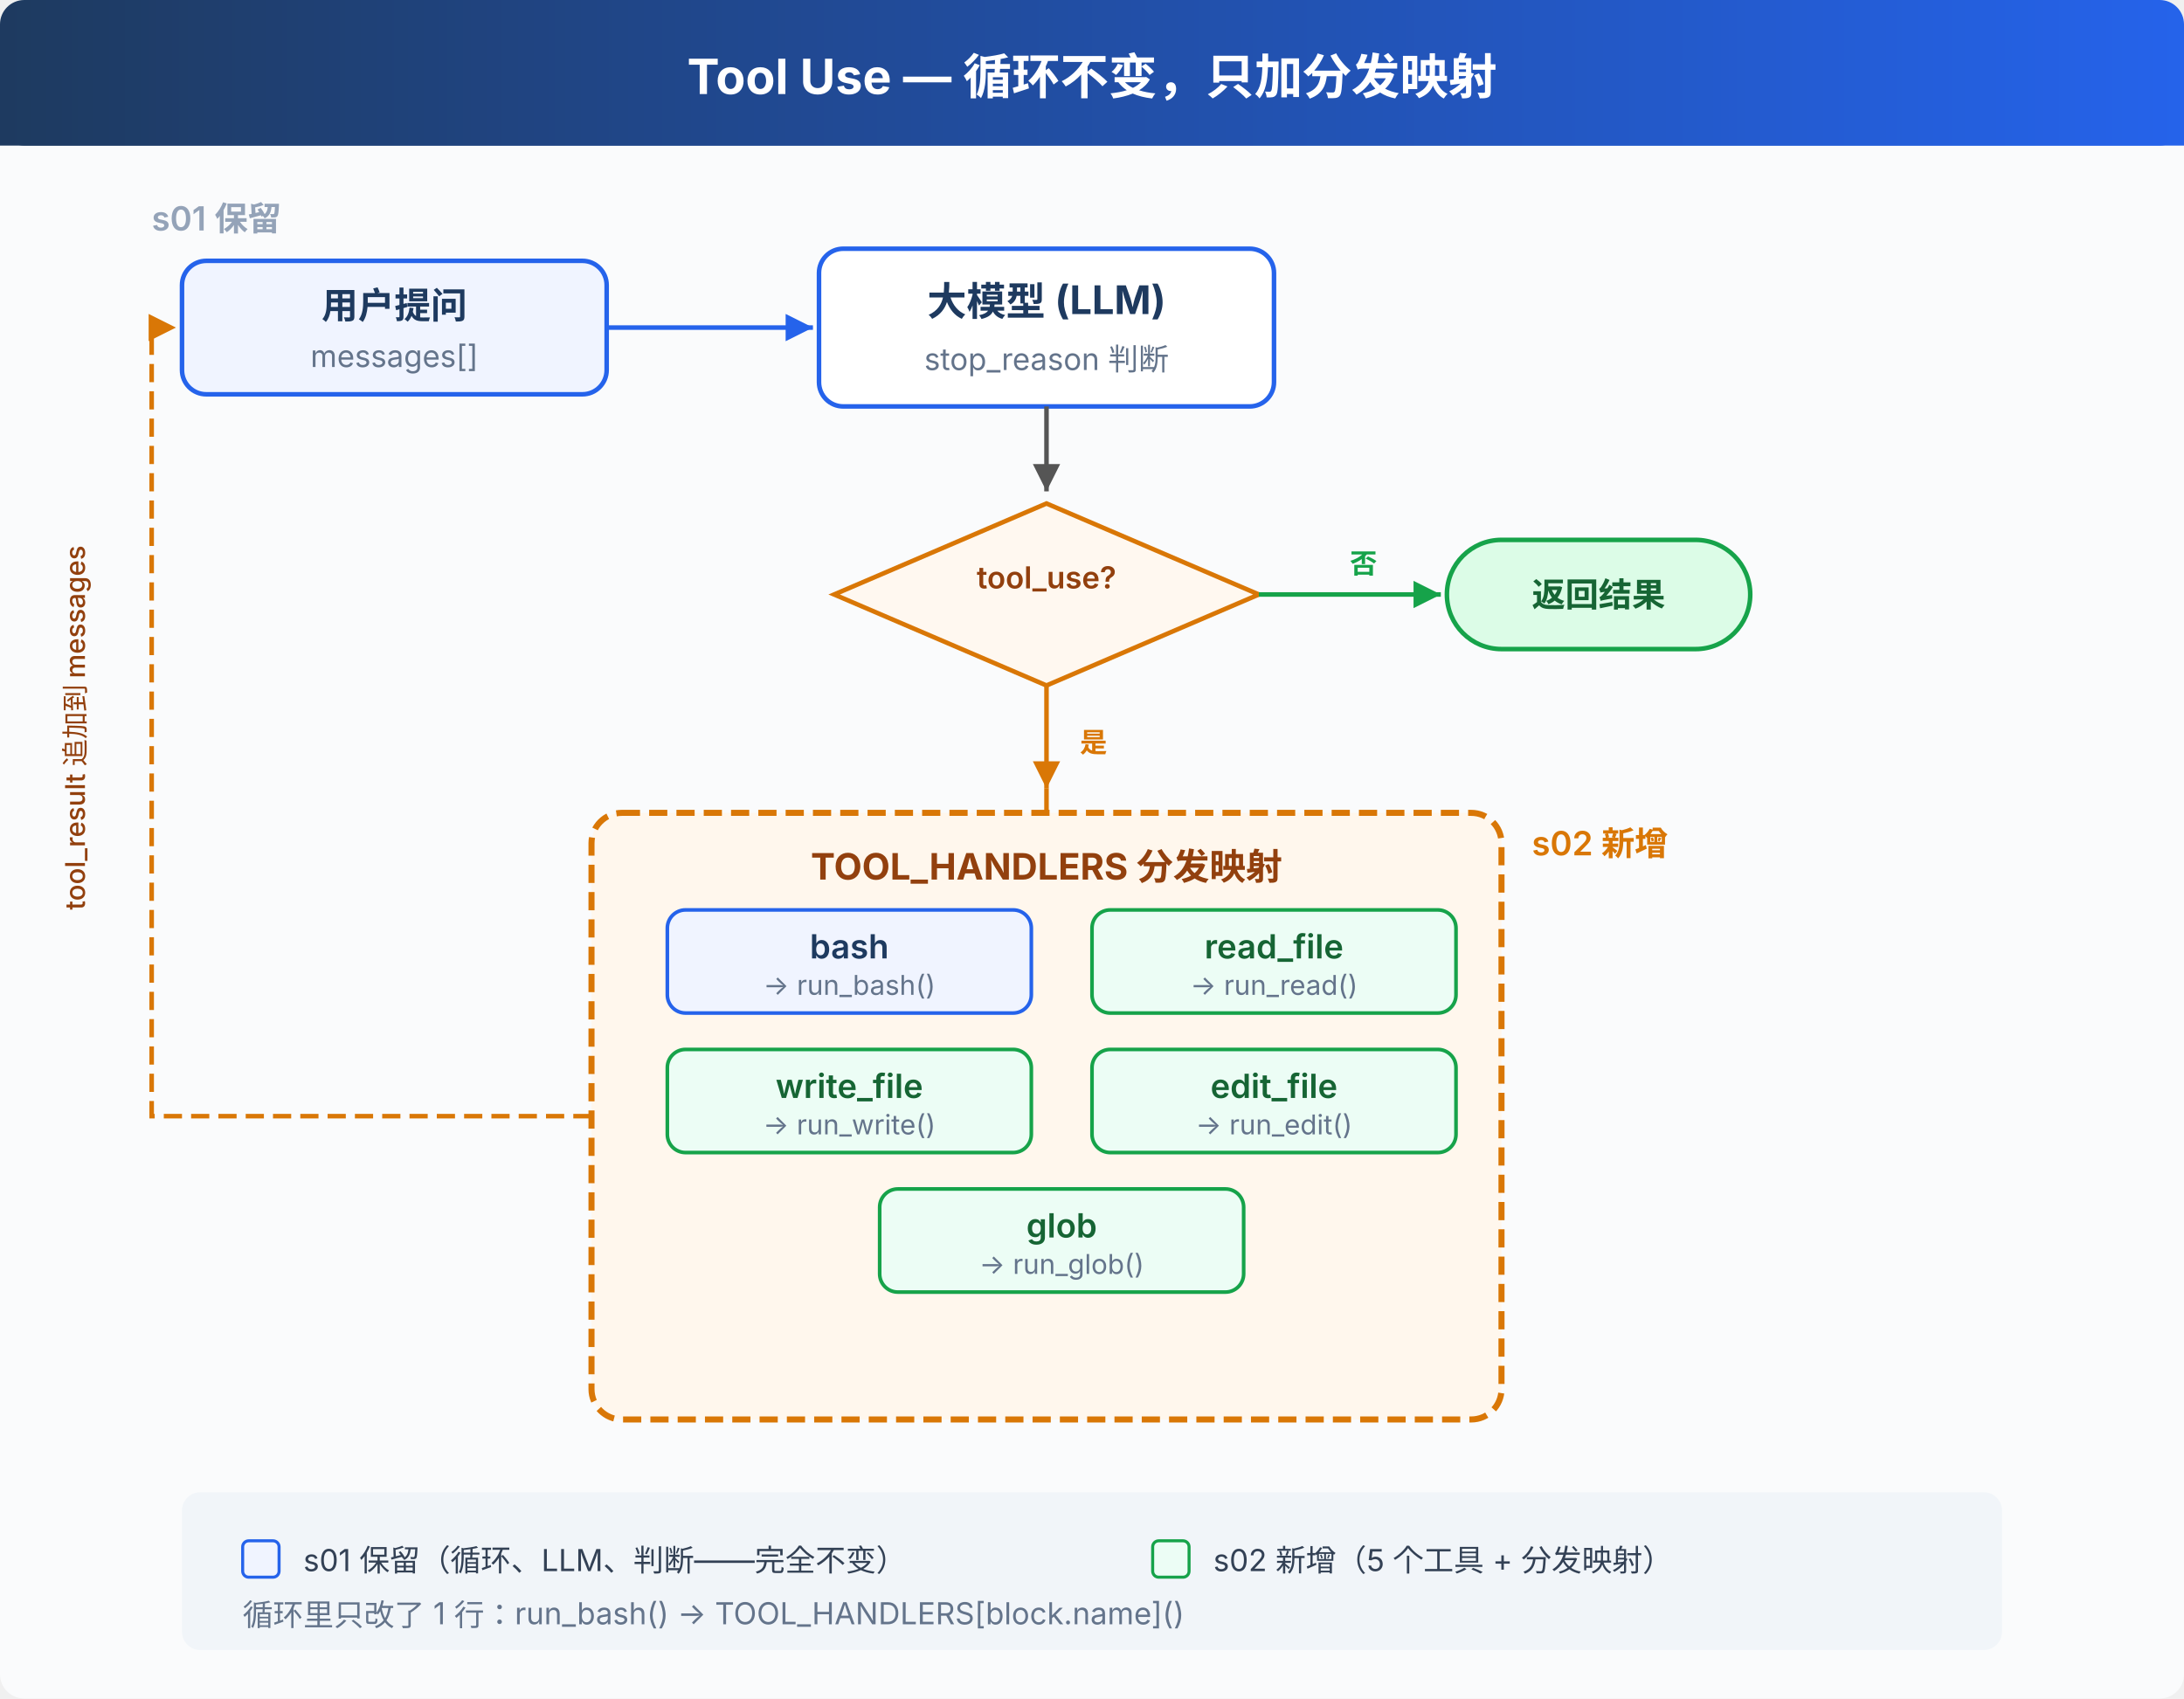
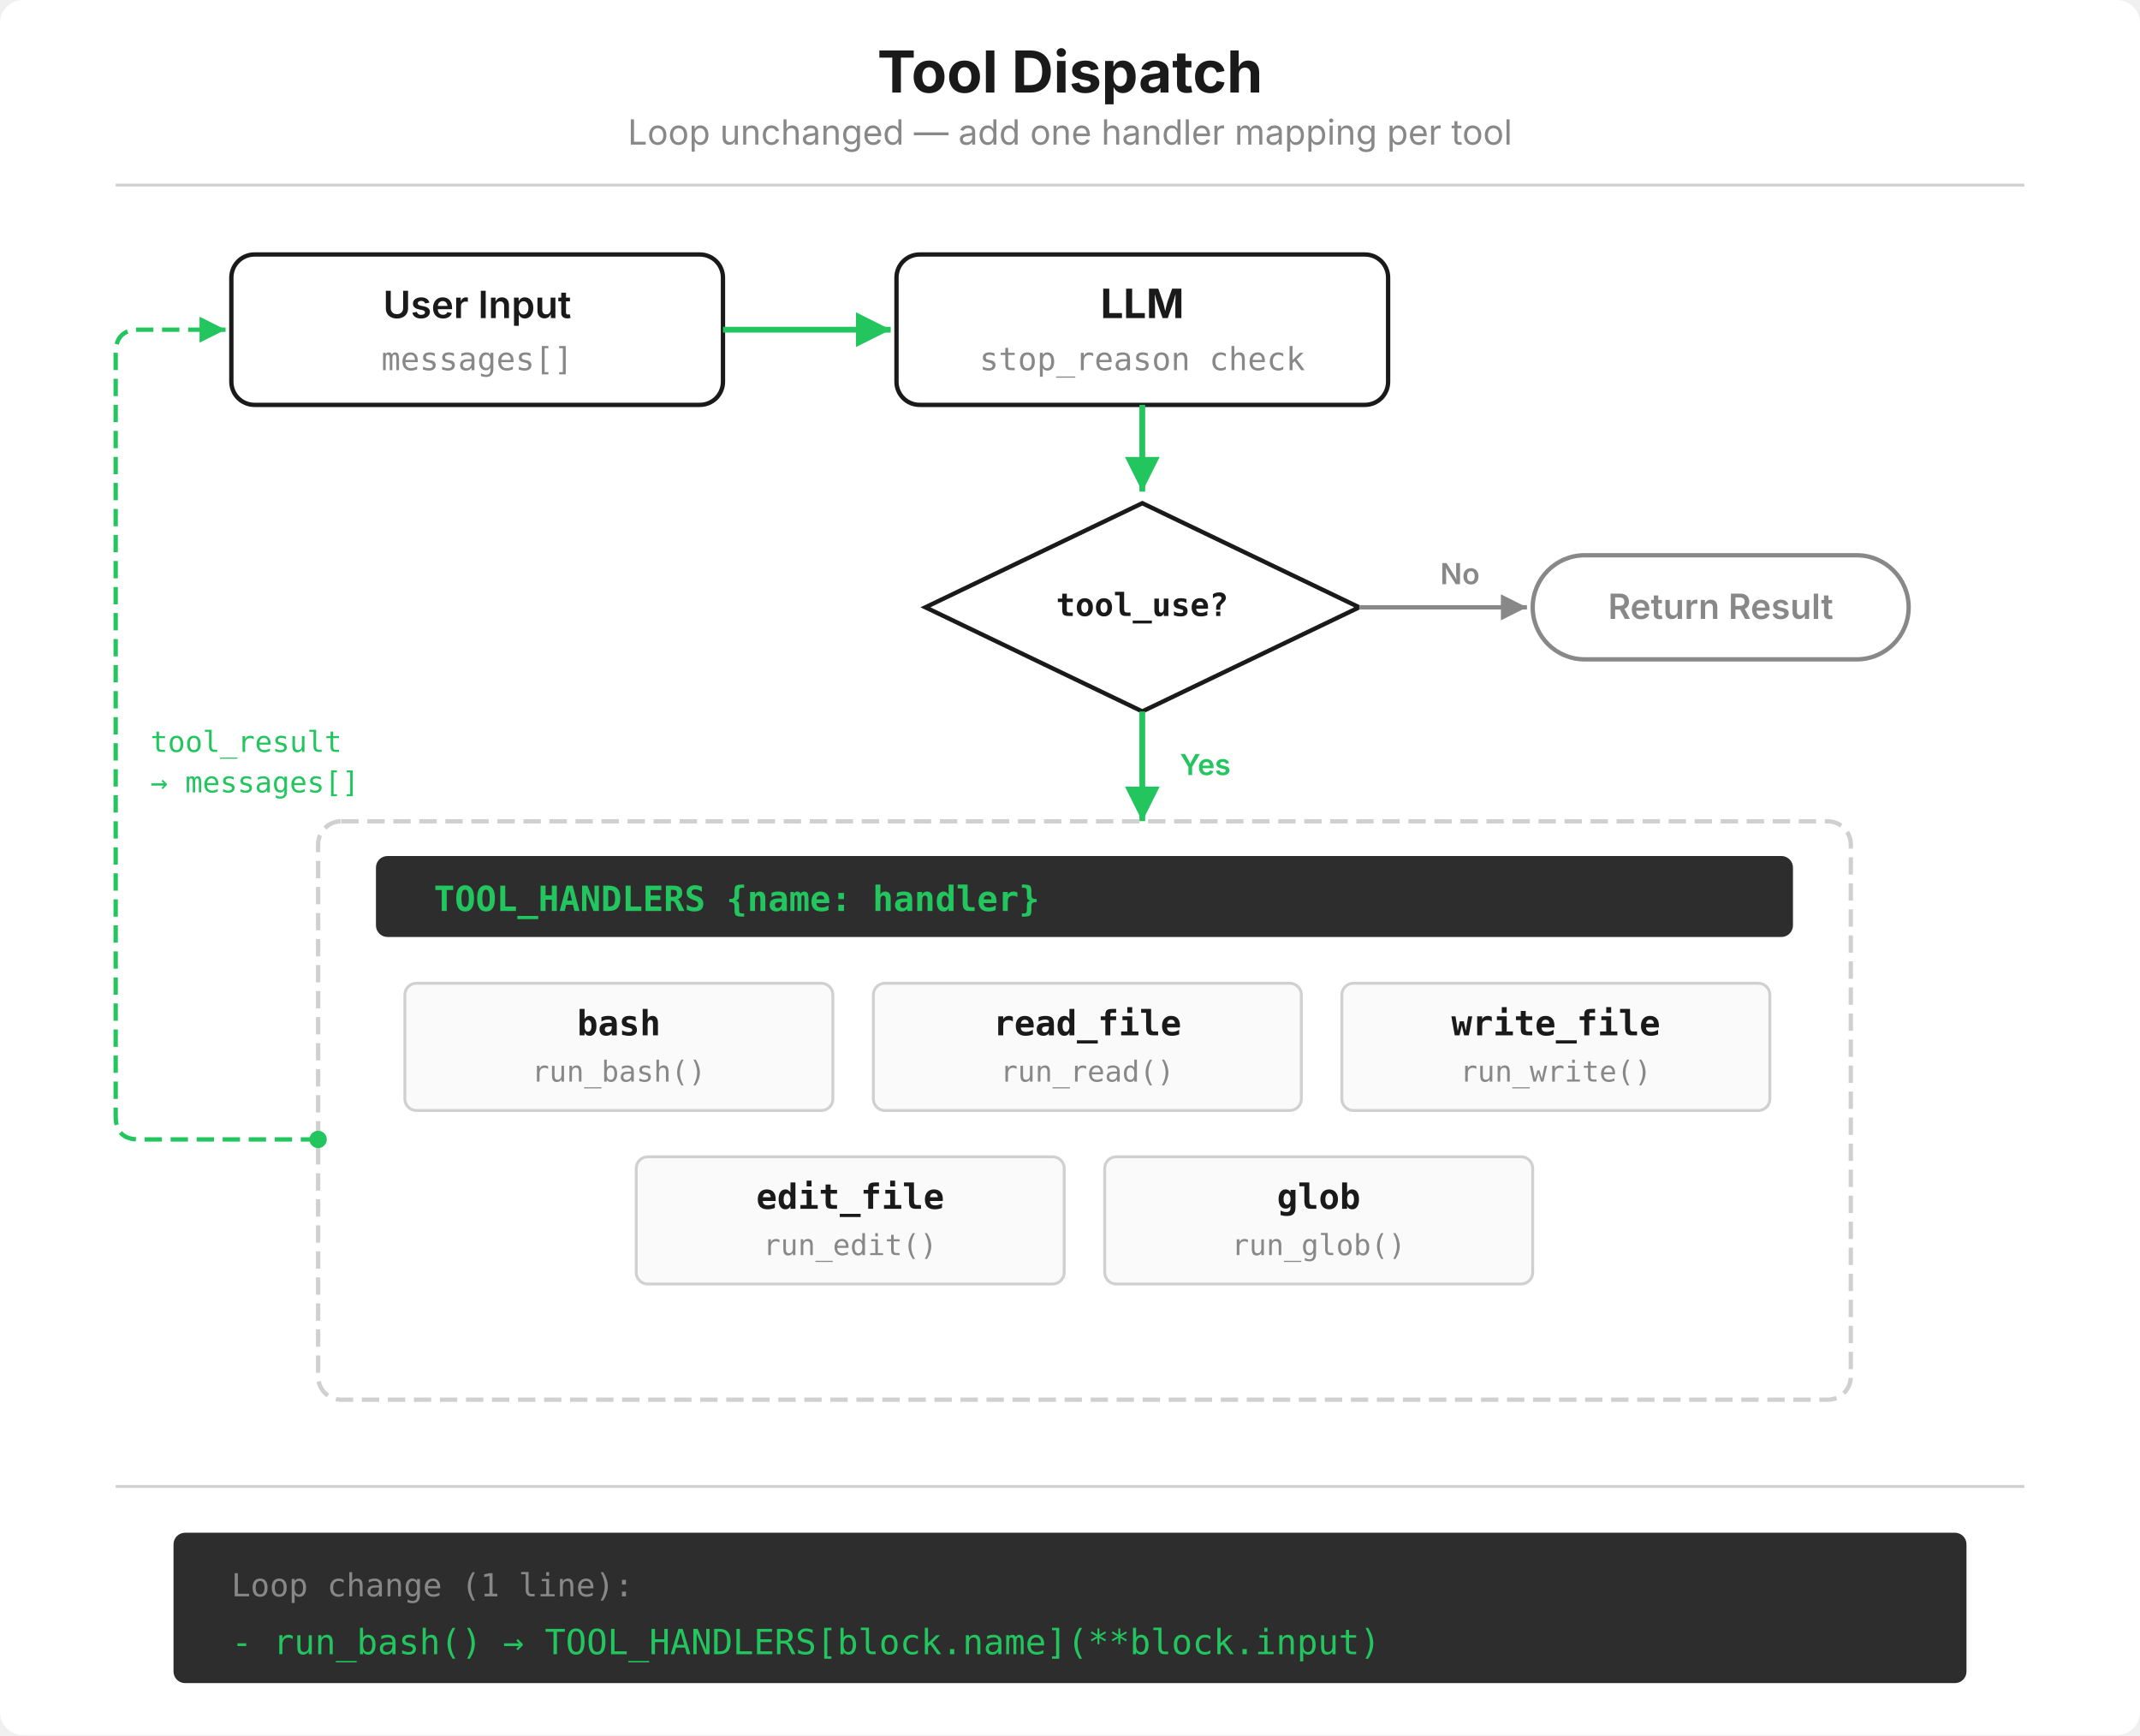
- <svg xmlns="http://www.w3.org/2000/svg" viewBox="0 0 720 560" font-family="system-ui, -apple-system, sans-serif">
+ <svg xmlns="http://www.w3.org/2000/svg" viewBox="0 0 740 600" font-family="system-ui, -apple-system, sans-serif">
  <defs>
-     <marker id="arrow" viewBox="0 0 10 10" refX="10" refY="5" markerWidth="6" markerHeight="6" orient="auto-start-reverse">
-       <path d="M 0 0 L 10 5 L 0 10 z" fill="#555" />
+     <marker id="arrow-green" viewBox="0 0 10 10" refX="10" refY="5" markerWidth="6" markerHeight="6" orient="auto-start-reverse">
+       <path d="M 0 0 L 10 5 L 0 10 z" fill="#22c55e" />
    </marker>
-     <marker id="arrow-blue" viewBox="0 0 10 10" refX="10" refY="5" markerWidth="6" markerHeight="6" orient="auto-start-reverse">
-       <path d="M 0 0 L 10 5 L 0 10 z" fill="#2563eb" />
+     <marker id="arrow-gray" viewBox="0 0 10 10" refX="10" refY="5" markerWidth="6" markerHeight="6" orient="auto-start-reverse">
+       <path d="M 0 0 L 10 5 L 0 10 z" fill="#888888" />
    </marker>
-     <marker id="arrow-green" viewBox="0 0 10 10" refX="10" refY="5" markerWidth="6" markerHeight="6" orient="auto-start-reverse">
-       <path d="M 0 0 L 10 5 L 0 10 z" fill="#16a34a" />
+     <marker id="arrow-black" viewBox="0 0 10 10" refX="10" refY="5" markerWidth="6" markerHeight="6" orient="auto-start-reverse">
+       <path d="M 0 0 L 10 5 L 0 10 z" fill="#1a1a1a" />
    </marker>
-     <marker id="arrow-orange" viewBox="0 0 10 10" refX="10" refY="5" markerWidth="6" markerHeight="6" orient="auto-start-reverse">
-       <path d="M 0 0 L 10 5 L 0 10 z" fill="#d97706" />
-     </marker>
-     <linearGradient id="header" x1="0" y1="0" x2="1" y2="0">
-       <stop offset="0%" stop-color="#1e3a5f" />
-       <stop offset="100%" stop-color="#2563eb" />
-     </linearGradient>
  </defs>
-   <rect width="720" height="560" fill="#fafbfc" rx="8" />
-   <rect x="0" y="0" width="720" height="48" fill="url(#header)" rx="8" />
-   <rect x="0" y="40" width="720" height="8" fill="url(#header)" />
-   <text x="360" y="31" fill="#fff" font-size="16" font-weight="700" text-anchor="middle">Tool Use — 循环不变，只加分发映射</text>
-   <text x="50" y="76" fill="#94a3b8" font-size="11" font-weight="600">s01 保留</text>
-   <rect x="60" y="86" width="140" height="44" rx="8" fill="#f0f4ff" stroke="#2563eb" stroke-width="1.5" />
-   <text x="130" y="105" fill="#1e3a5f" font-size="12" font-weight="600" text-anchor="middle">用户提问</text>
-   <text x="130" y="121" fill="#64748b" font-size="10" text-anchor="middle">messages[]</text>
-   <line x1="200" y1="108" x2="268" y2="108" stroke="#2563eb" stroke-width="1.5" marker-end="url(#arrow-blue)" />
-   <rect x="270" y="82" width="150" height="52" rx="8" fill="#fff" stroke="#2563eb" stroke-width="1.5" />
-   <text x="345" y="104" fill="#1e3a5f" font-size="13" font-weight="700" text-anchor="middle">大模型 (LLM)</text>
-   <text x="345" y="122" fill="#64748b" font-size="10" text-anchor="middle">stop_reason 判断</text>
-   <line x1="345" y1="134" x2="345" y2="162" stroke="#555" stroke-width="1.5" marker-end="url(#arrow)" />
-   <polygon points="345,166 415,196 345,226 275,196" fill="#fff8f0" stroke="#d97706" stroke-width="1.5" />
-   <text x="345" y="194" fill="#92400e" font-size="10" font-weight="600" text-anchor="middle">tool_use?</text>
-   <line x1="415" y1="196" x2="475" y2="196" stroke="#16a34a" stroke-width="1.5" marker-end="url(#arrow-green)" />
-   <text x="445" y="189" fill="#16a34a" font-size="9" font-weight="600">否</text>
-   <rect x="477" y="178" width="100" height="36" rx="18" fill="#dcfce7" stroke="#16a34a" stroke-width="1.5" />
-   <text x="527" y="200" fill="#166534" font-size="11" font-weight="600" text-anchor="middle">返回结果</text>
-   <line x1="345" y1="226" x2="345" y2="260" stroke="#d97706" stroke-width="1.5" marker-end="url(#arrow-orange)" />
-   <text x="356" y="248" fill="#d97706" font-size="9" font-weight="600">是</text>
-   <text x="505" y="282" fill="#d97706" font-size="11" font-weight="600">s02 新增</text>
-   <rect x="195" y="268" width="300" height="200" rx="10" fill="#fff7ed" stroke="#d97706" stroke-width="2" stroke-dasharray="6,3" />
-   <text x="345" y="290" fill="#92400e" font-size="12" font-weight="700" text-anchor="middle">TOOL_HANDLERS 分发映射</text>
-   <line x1="345" y1="260" x2="345" y2="268" stroke="#d97706" stroke-width="1.5" />
-   <rect x="220" y="300" width="120" height="34" rx="6" fill="#f0f4ff" stroke="#2563eb" stroke-width="1.2" />
-   <text x="280" y="316" fill="#1e3a5f" font-size="11" font-weight="600" text-anchor="middle">bash</text>
-   <text x="280" y="328" fill="#64748b" font-size="9" text-anchor="middle">→ run_bash()</text>
-   <rect x="360" y="300" width="120" height="34" rx="6" fill="#ecfdf5" stroke="#16a34a" stroke-width="1.2" />
-   <text x="420" y="316" fill="#166534" font-size="11" font-weight="600" text-anchor="middle">read_file</text>
-   <text x="420" y="328" fill="#64748b" font-size="9" text-anchor="middle">→ run_read()</text>
-   <rect x="220" y="346" width="120" height="34" rx="6" fill="#ecfdf5" stroke="#16a34a" stroke-width="1.2" />
-   <text x="280" y="362" fill="#166534" font-size="11" font-weight="600" text-anchor="middle">write_file</text>
-   <text x="280" y="374" fill="#64748b" font-size="9" text-anchor="middle">→ run_write()</text>
-   <rect x="360" y="346" width="120" height="34" rx="6" fill="#ecfdf5" stroke="#16a34a" stroke-width="1.2" />
-   <text x="420" y="362" fill="#166534" font-size="11" font-weight="600" text-anchor="middle">edit_file</text>
-   <text x="420" y="374" fill="#64748b" font-size="9" text-anchor="middle">→ run_edit()</text>
-   <rect x="290" y="392" width="120" height="34" rx="6" fill="#ecfdf5" stroke="#16a34a" stroke-width="1.2" />
-   <text x="350" y="408" fill="#166534" font-size="11" font-weight="600" text-anchor="middle">glob</text>
-   <text x="350" y="420" fill="#64748b" font-size="9" text-anchor="middle">→ run_glob()</text>
-   <path d="M 195 368 L 50 368 L 50 108 L 58 108" fill="none" stroke="#d97706" stroke-width="1.5" marker-end="url(#arrow-orange)" stroke-dasharray="6,3" />
-   <text x="28" y="300" fill="#92400e" font-size="9" font-weight="500" transform="rotate(-90, 28, 300)">tool_result 追加到 messages</text>
-   <rect x="60" y="492" width="600" height="52" rx="6" fill="#f1f5f9" />
-   <rect x="80" y="508" width="12" height="12" rx="2" fill="#f0f4ff" stroke="#2563eb" stroke-width="1" />
-   <text x="100" y="518" fill="#334155" font-size="10">s01 保留（循环、LLM、判断——完全不变）</text>
-   <rect x="380" y="508" width="12" height="12" rx="2" fill="#ecfdf5" stroke="#16a34a" stroke-width="1" />
-   <text x="400" y="518" fill="#334155" font-size="10">s02 新增（5 个工具 + 分发映射）</text>
-   <text x="80" y="536" fill="#64748b" font-size="10">循环里只改了 1 行：run_bash() → TOOL_HANDLERS[block.name]()</text>
+   <rect width="740" height="600" fill="#ffffff" rx="8" />
+   <text x="370" y="32" fill="#1a1a1a" font-size="20" font-weight="700" text-anchor="middle">Tool Dispatch</text>
+   <text x="370" y="50" fill="#888888" font-size="12" text-anchor="middle">Loop unchanged — add one handler mapping per tool</text>
+   <line x1="40" y1="64" x2="700" y2="64" stroke="#d0d0d0" stroke-width="1" />
+   <rect x="80" y="88" width="170" height="52" rx="8" fill="#ffffff" stroke="#1a1a1a" stroke-width="1.5" />
+   <text x="165" y="110" fill="#1a1a1a" font-size="13" font-weight="600" text-anchor="middle">User Input</text>
+   <text x="165" y="128" fill="#888888" font-size="11" font-family="monospace" text-anchor="middle">messages[]</text>
+   <line x1="250" y1="114" x2="308" y2="114" stroke="#22c55e" stroke-width="2" marker-end="url(#arrow-green)" />
+   <rect x="310" y="88" width="170" height="52" rx="8" fill="#ffffff" stroke="#1a1a1a" stroke-width="1.5" />
+   <text x="395" y="110" fill="#1a1a1a" font-size="14" font-weight="700" text-anchor="middle">LLM</text>
+   <text x="395" y="128" fill="#888888" font-size="11" font-family="monospace" text-anchor="middle">stop_reason check</text>
+   <line x1="395" y1="140" x2="395" y2="170" stroke="#22c55e" stroke-width="2" marker-end="url(#arrow-green)" />
+   <polygon points="395,174 470,210 395,246 320,210" fill="#ffffff" stroke="#1a1a1a" stroke-width="1.5" />
+   <text x="395" y="213" fill="#1a1a1a" font-size="11" font-weight="600" font-family="monospace" text-anchor="middle">tool_use?</text>
+   <line x1="470" y1="210" x2="528" y2="210" stroke="#888888" stroke-width="1.5" marker-end="url(#arrow-gray)" />
+   <text x="498" y="202" fill="#888888" font-size="10" font-weight="600">No</text>
+   <rect x="530" y="192" width="130" height="36" rx="18" fill="#ffffff" stroke="#888888" stroke-width="1.5" />
+   <text x="595" y="214" fill="#888888" font-size="12" font-weight="600" text-anchor="middle">Return Result</text>
+   <line x1="395" y1="246" x2="395" y2="284" stroke="#22c55e" stroke-width="2" marker-end="url(#arrow-green)" />
+   <text x="408" y="268" fill="#22c55e" font-size="10" font-weight="600">Yes</text>
+   <rect x="110" y="284" width="530" height="200" rx="8" fill="#ffffff" stroke="#d0d0d0" stroke-width="1.5" stroke-dasharray="6,3" />
+   <rect x="130" y="296" width="490" height="28" rx="4" fill="#2d2d2d" />
+   <text x="150" y="315" fill="#22c55e" font-size="12" font-family="monospace" font-weight="600">TOOL_HANDLERS  {name: handler}</text>
+   <rect x="140" y="340" width="148" height="44" rx="4" fill="#fafafa" stroke="#d0d0d0" stroke-width="1" />
+   <text x="214" y="358" fill="#1a1a1a" font-size="12" font-weight="600" font-family="monospace" text-anchor="middle">bash</text>
+   <text x="214" y="374" fill="#888888" font-size="10" font-family="monospace" text-anchor="middle">run_bash()</text>
+   <rect x="302" y="340" width="148" height="44" rx="4" fill="#fafafa" stroke="#d0d0d0" stroke-width="1" />
+   <text x="376" y="358" fill="#1a1a1a" font-size="12" font-weight="600" font-family="monospace" text-anchor="middle">read_file</text>
+   <text x="376" y="374" fill="#888888" font-size="10" font-family="monospace" text-anchor="middle">run_read()</text>
+   <rect x="464" y="340" width="148" height="44" rx="4" fill="#fafafa" stroke="#d0d0d0" stroke-width="1" />
+   <text x="538" y="358" fill="#1a1a1a" font-size="12" font-weight="600" font-family="monospace" text-anchor="middle">write_file</text>
+   <text x="538" y="374" fill="#888888" font-size="10" font-family="monospace" text-anchor="middle">run_write()</text>
+   <rect x="220" y="400" width="148" height="44" rx="4" fill="#fafafa" stroke="#d0d0d0" stroke-width="1" />
+   <text x="294" y="418" fill="#1a1a1a" font-size="12" font-weight="600" font-family="monospace" text-anchor="middle">edit_file</text>
+   <text x="294" y="434" fill="#888888" font-size="10" font-family="monospace" text-anchor="middle">run_edit()</text>
+   <rect x="382" y="400" width="148" height="44" rx="4" fill="#fafafa" stroke="#d0d0d0" stroke-width="1" />
+   <text x="456" y="418" fill="#1a1a1a" font-size="12" font-weight="600" font-family="monospace" text-anchor="middle">glob</text>
+   <text x="456" y="434" fill="#888888" font-size="10" font-family="monospace" text-anchor="middle">run_glob()</text>
+   <circle cx="110" cy="394" r="3" fill="#22c55e" />
+   <path d="M 110 394 L 48 394 Q 40 394 40 386 L 40 122 Q 40 114 48 114 L 78 114" fill="none" stroke="#22c55e" stroke-width="1.5" stroke-dasharray="6,3" marker-end="url(#arrow-green)" />
+   <text x="52" y="260" fill="#22c55e" font-size="10" font-weight="500" font-family="monospace">tool_result</text>
+   <text x="52" y="274" fill="#22c55e" font-size="10" font-weight="500" font-family="monospace">→ messages[]</text>
+   <line x1="40" y1="514" x2="700" y2="514" stroke="#d0d0d0" stroke-width="1" />
+   <rect x="60" y="530" width="620" height="52" rx="4" fill="#2d2d2d" />
+   <text x="80" y="552" fill="#888888" font-size="11" font-family="monospace">Loop change (1 line):</text>
+   <text x="80" y="572" fill="#22c55e" font-size="12" font-family="monospace">- run_bash()  →  TOOL_HANDLERS[block.name](**block.input)</text>
</svg>
